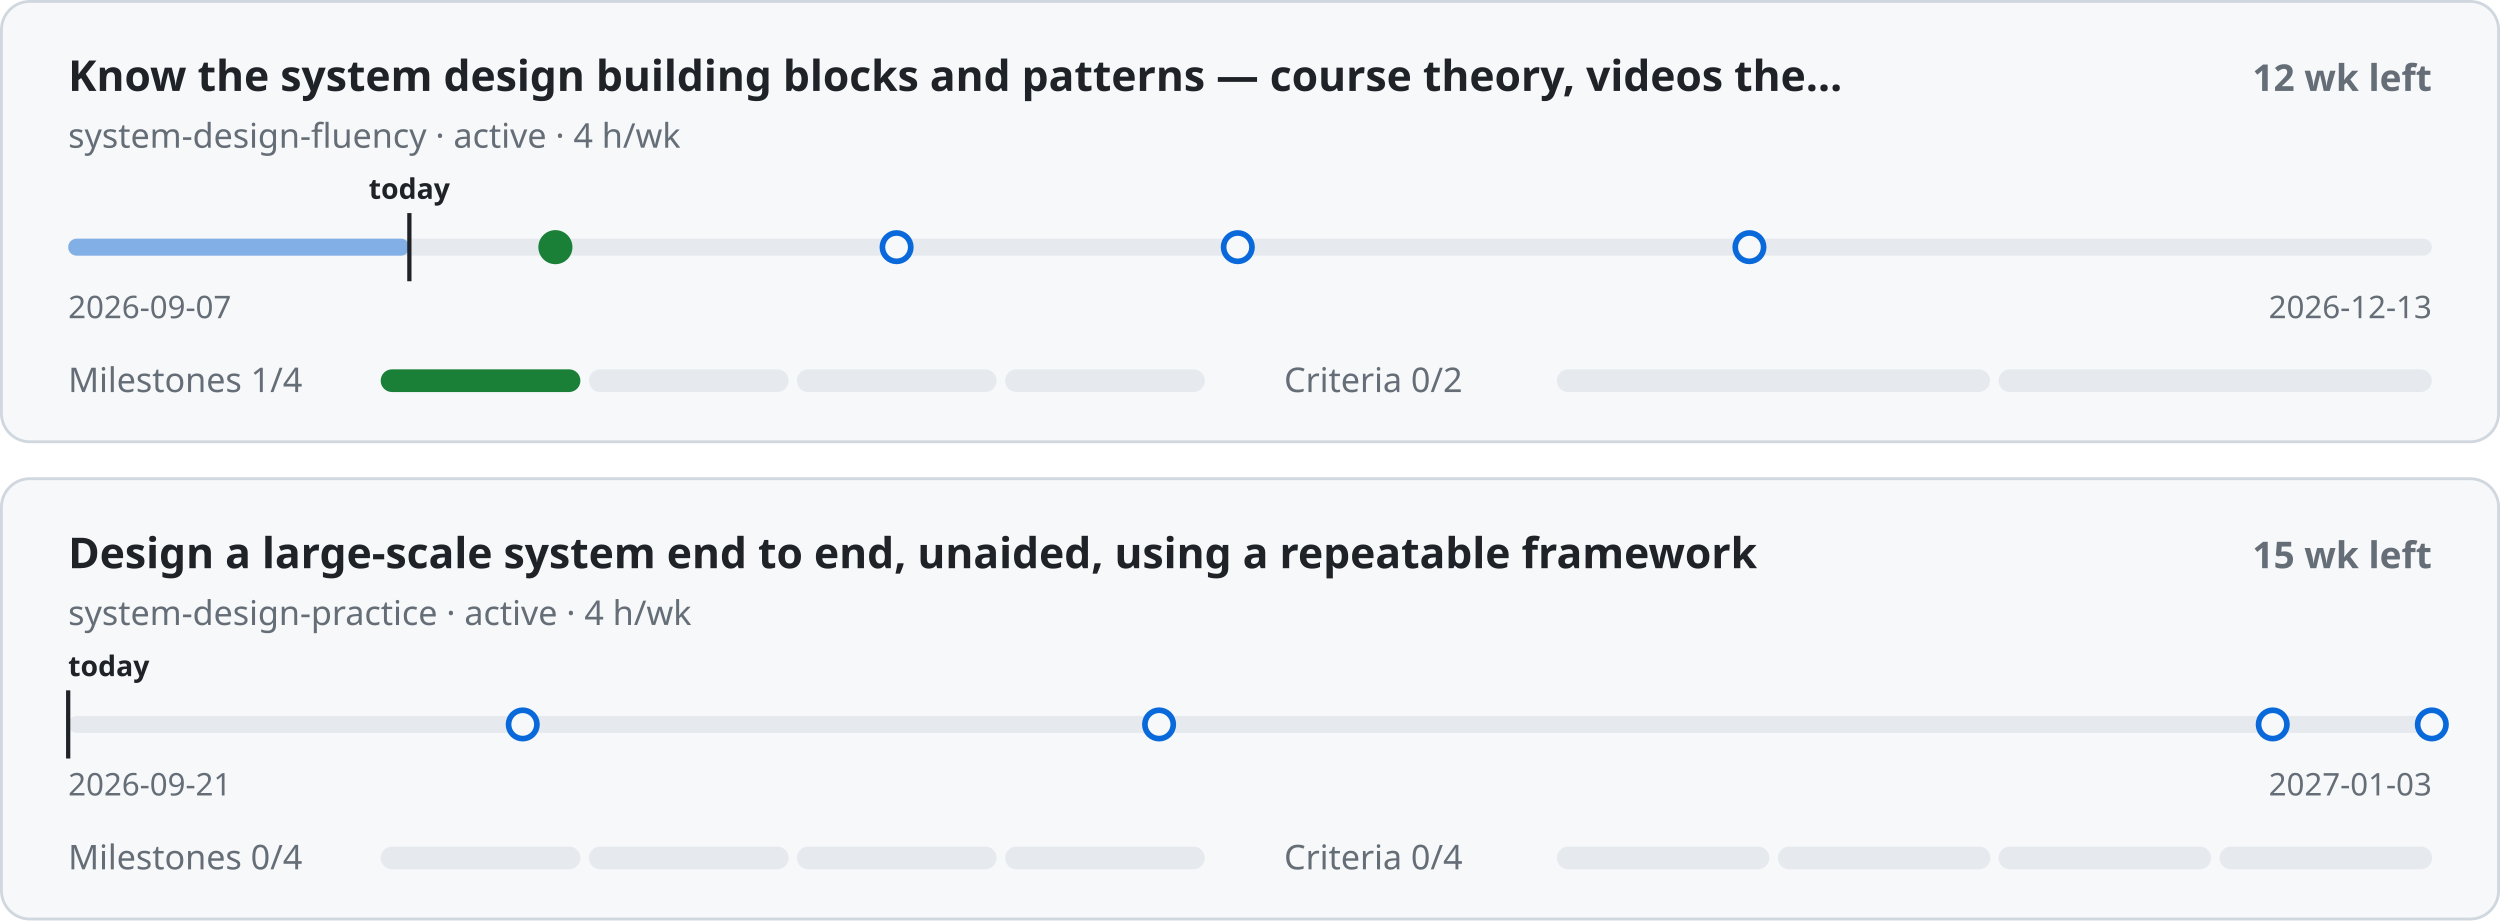
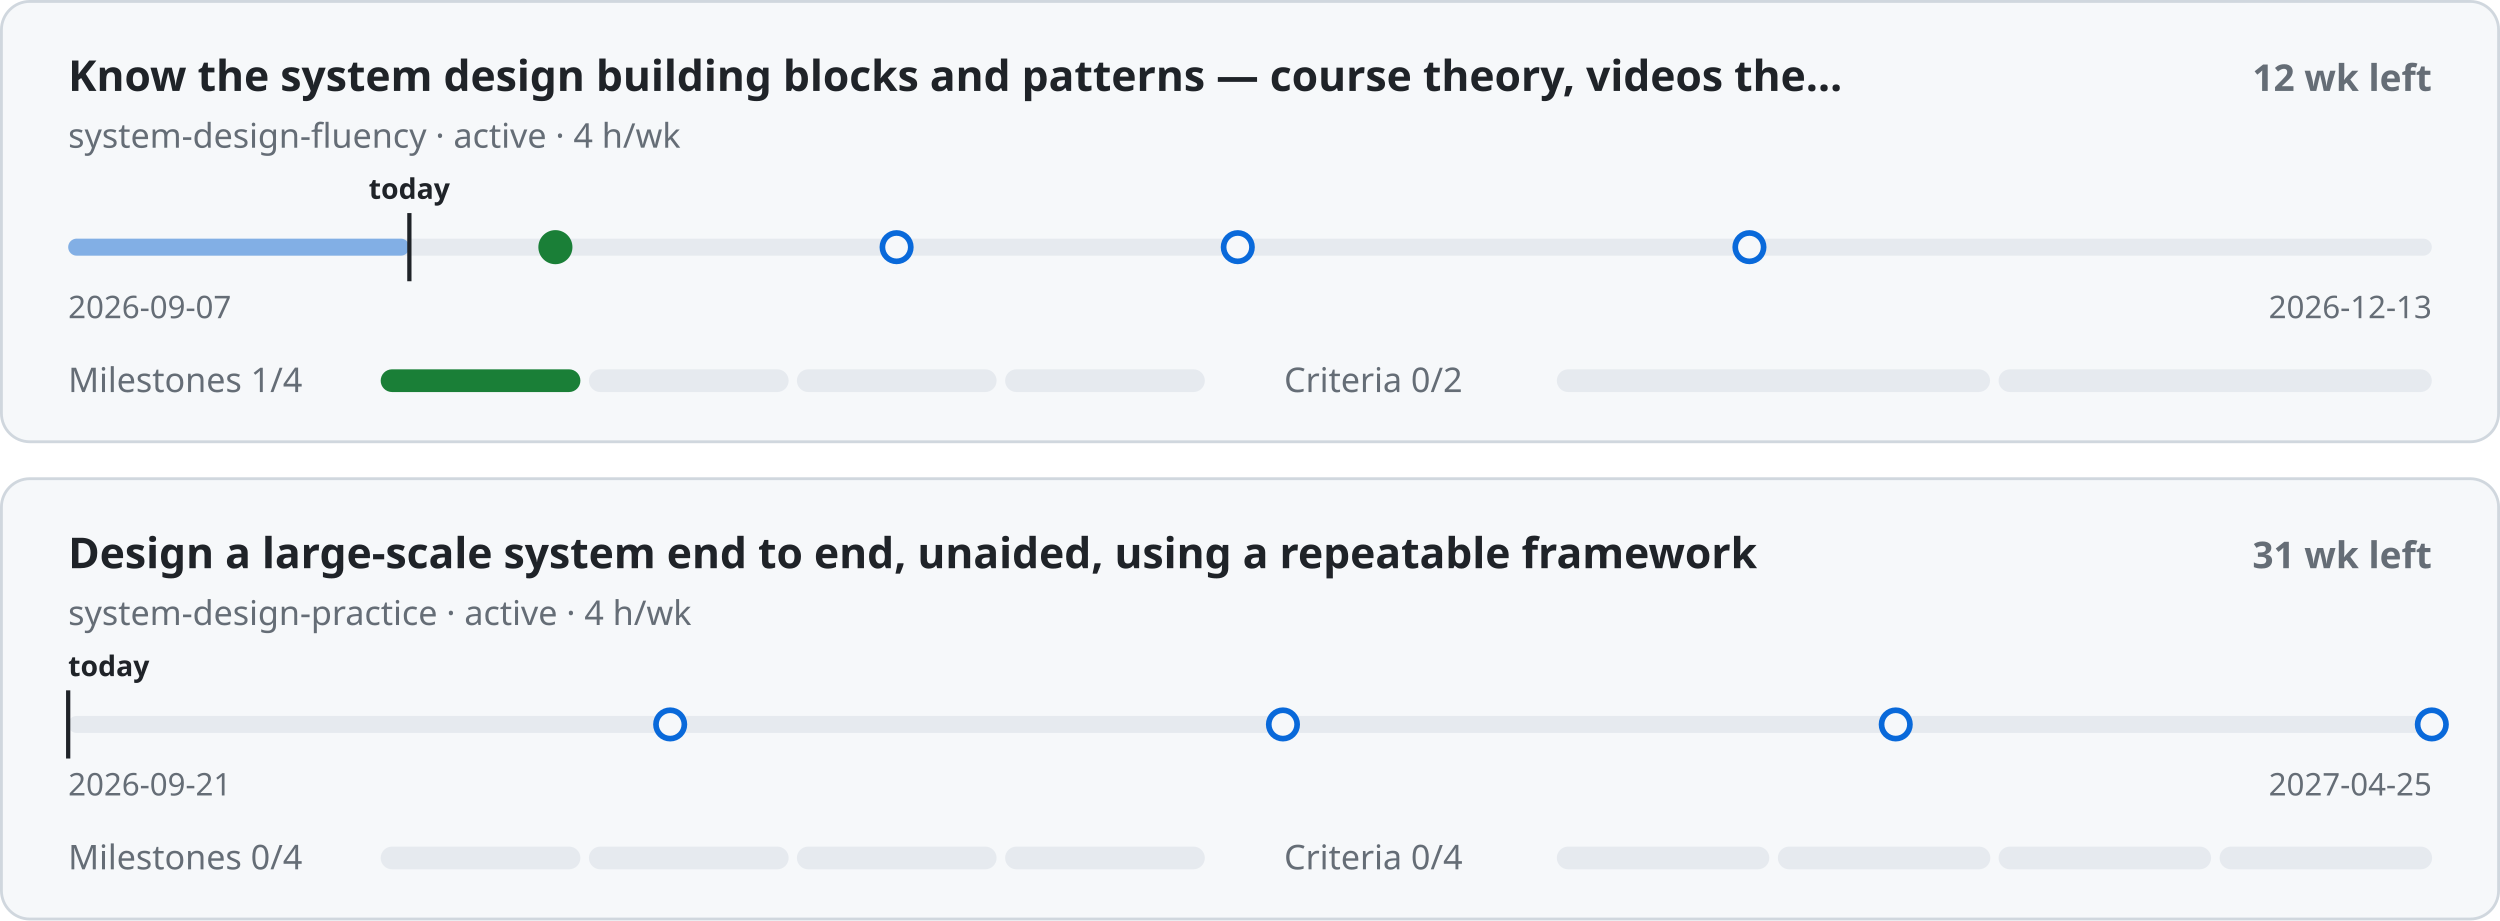
<svg xmlns="http://www.w3.org/2000/svg" width="880" height="324" viewBox="0 0 880 324" font-family="-apple-system, BlinkMacSystemFont, 'Segoe UI', 'Noto Sans', Helvetica, Arial, sans-serif">
  <rect x="0.5" y="0.5" width="879" height="155" rx="10" fill="#f6f8fa" stroke="#d0d7de" />
  <text x="24" y="32" fill="#1f2328" font-size="15" font-weight="600" text-anchor="start">Know the system design building blocks and patterns — course theory, videos the…</text>
  <text x="856" y="32" fill="#656d76" font-size="13" font-weight="600" text-anchor="end">12 wk left</text>
  <text x="24" y="52" fill="#656d76" font-size="12" font-weight="400" text-anchor="start">system-design-fluency · active · 4 h/wk</text>
  <rect x="24" y="84" width="832" height="6" rx="3" fill="#e6eaef" />
  <rect x="24" y="84" width="120.082" height="6" rx="3" fill="#0969da" fill-opacity="0.45" />
  <line x1="144.1" y1="75" x2="144.1" y2="99" stroke="#1f2328" stroke-width="1.5" />
  <text x="144.082" y="70" fill="#1f2328" font-size="10" font-weight="600" text-anchor="middle">today</text>
  <circle cx="195.5" cy="87" r="6" fill="#1a7f37" />
  <circle cx="315.6" cy="87" r="5" fill="#f6f8fa" stroke="#0969da" stroke-width="2" />
  <circle cx="435.7" cy="87" r="5" fill="#f6f8fa" stroke="#0969da" stroke-width="2" />
  <circle cx="615.8" cy="87" r="5" fill="#f6f8fa" stroke="#0969da" stroke-width="2" />
  <text x="24" y="112" fill="#656d76" font-size="11" font-weight="400" text-anchor="start">2026-09-07</text>
  <text x="856" y="112" fill="#656d76" font-size="11" font-weight="400" text-anchor="end">2026-12-13</text>
  <text x="24" y="138" fill="#656d76" font-size="12" font-weight="400" text-anchor="start">Milestones 1/4</text>
  <rect x="134.0" y="130" width="70.3" height="8" rx="4" fill="#1a7f37" />
  <rect x="207.3" y="130" width="70.3" height="8" rx="4" fill="#e6eaef" />
  <rect x="280.5" y="130" width="70.3" height="8" rx="4" fill="#e6eaef" />
  <rect x="353.8" y="130" width="70.3" height="8" rx="4" fill="#e6eaef" />
  <text x="452" y="138" fill="#656d76" font-size="12" font-weight="400" text-anchor="start">Criteria 0/2</text>
  <rect x="548.0" y="130" width="152.5" height="8" rx="4" fill="#e6eaef" />
  <rect x="703.5" y="130" width="152.5" height="8" rx="4" fill="#e6eaef" />
  <rect x="0.5" y="168.5" width="879" height="155" rx="10" fill="#f6f8fa" stroke="#d0d7de" />
  <text x="24" y="200" fill="#1f2328" font-size="15" font-weight="600" text-anchor="start">Design a large-scale system end to end, unaided, using a repeatable framework</text>
-   <text x="856" y="200" fill="#656d76" font-size="13" font-weight="600" text-anchor="end">15 wk left</text>
+   <text x="856" y="200" fill="#656d76" font-size="13" font-weight="600" text-anchor="end">31 wk left</text>
  <text x="24" y="220" fill="#656d76" font-size="12" font-weight="400" text-anchor="start">system-design-practice · active · 4 h/wk</text>
  <rect x="24" y="252" width="832" height="6" rx="3" fill="#e6eaef" />
  <rect x="24" y="252" width="0" height="6" rx="3" fill="#0969da" fill-opacity="0.45" />
  <line x1="24.0" y1="243" x2="24.0" y2="267" stroke="#1f2328" stroke-width="1.5" />
  <text x="24" y="238" fill="#1f2328" font-size="10" font-weight="600" text-anchor="start">today</text>
-   <circle cx="184.0" cy="255" r="5" fill="#f6f8fa" stroke="#0969da" stroke-width="2" />
-   <circle cx="408.0" cy="255" r="5" fill="#f6f8fa" stroke="#0969da" stroke-width="2" />
-   <circle cx="800.0" cy="255" r="5" fill="#f6f8fa" stroke="#0969da" stroke-width="2" />
+   <circle cx="235.9" cy="255" r="5" fill="#f6f8fa" stroke="#0969da" stroke-width="2" />
+   <circle cx="451.6" cy="255" r="5" fill="#f6f8fa" stroke="#0969da" stroke-width="2" />
+   <circle cx="667.3" cy="255" r="5" fill="#f6f8fa" stroke="#0969da" stroke-width="2" />
  <circle cx="856.0" cy="255" r="5" fill="#f6f8fa" stroke="#0969da" stroke-width="2" />
  <text x="24" y="280" fill="#656d76" font-size="11" font-weight="400" text-anchor="start">2026-09-21</text>
-   <text x="856" y="280" fill="#656d76" font-size="11" font-weight="400" text-anchor="end">2027-01-03</text>
+   <text x="856" y="280" fill="#656d76" font-size="11" font-weight="400" text-anchor="end">2027-04-25</text>
  <text x="24" y="306" fill="#656d76" font-size="12" font-weight="400" text-anchor="start">Milestones 0/4</text>
  <rect x="134.0" y="298" width="70.3" height="8" rx="4" fill="#e6eaef" />
  <rect x="207.3" y="298" width="70.3" height="8" rx="4" fill="#e6eaef" />
  <rect x="280.5" y="298" width="70.3" height="8" rx="4" fill="#e6eaef" />
  <rect x="353.8" y="298" width="70.3" height="8" rx="4" fill="#e6eaef" />
  <text x="452" y="306" fill="#656d76" font-size="12" font-weight="400" text-anchor="start">Criteria 0/4</text>
  <rect x="548.0" y="298" width="74.8" height="8" rx="4" fill="#e6eaef" />
  <rect x="625.8" y="298" width="74.8" height="8" rx="4" fill="#e6eaef" />
  <rect x="703.5" y="298" width="74.8" height="8" rx="4" fill="#e6eaef" />
  <rect x="781.3" y="298" width="74.8" height="8" rx="4" fill="#e6eaef" />
</svg>
